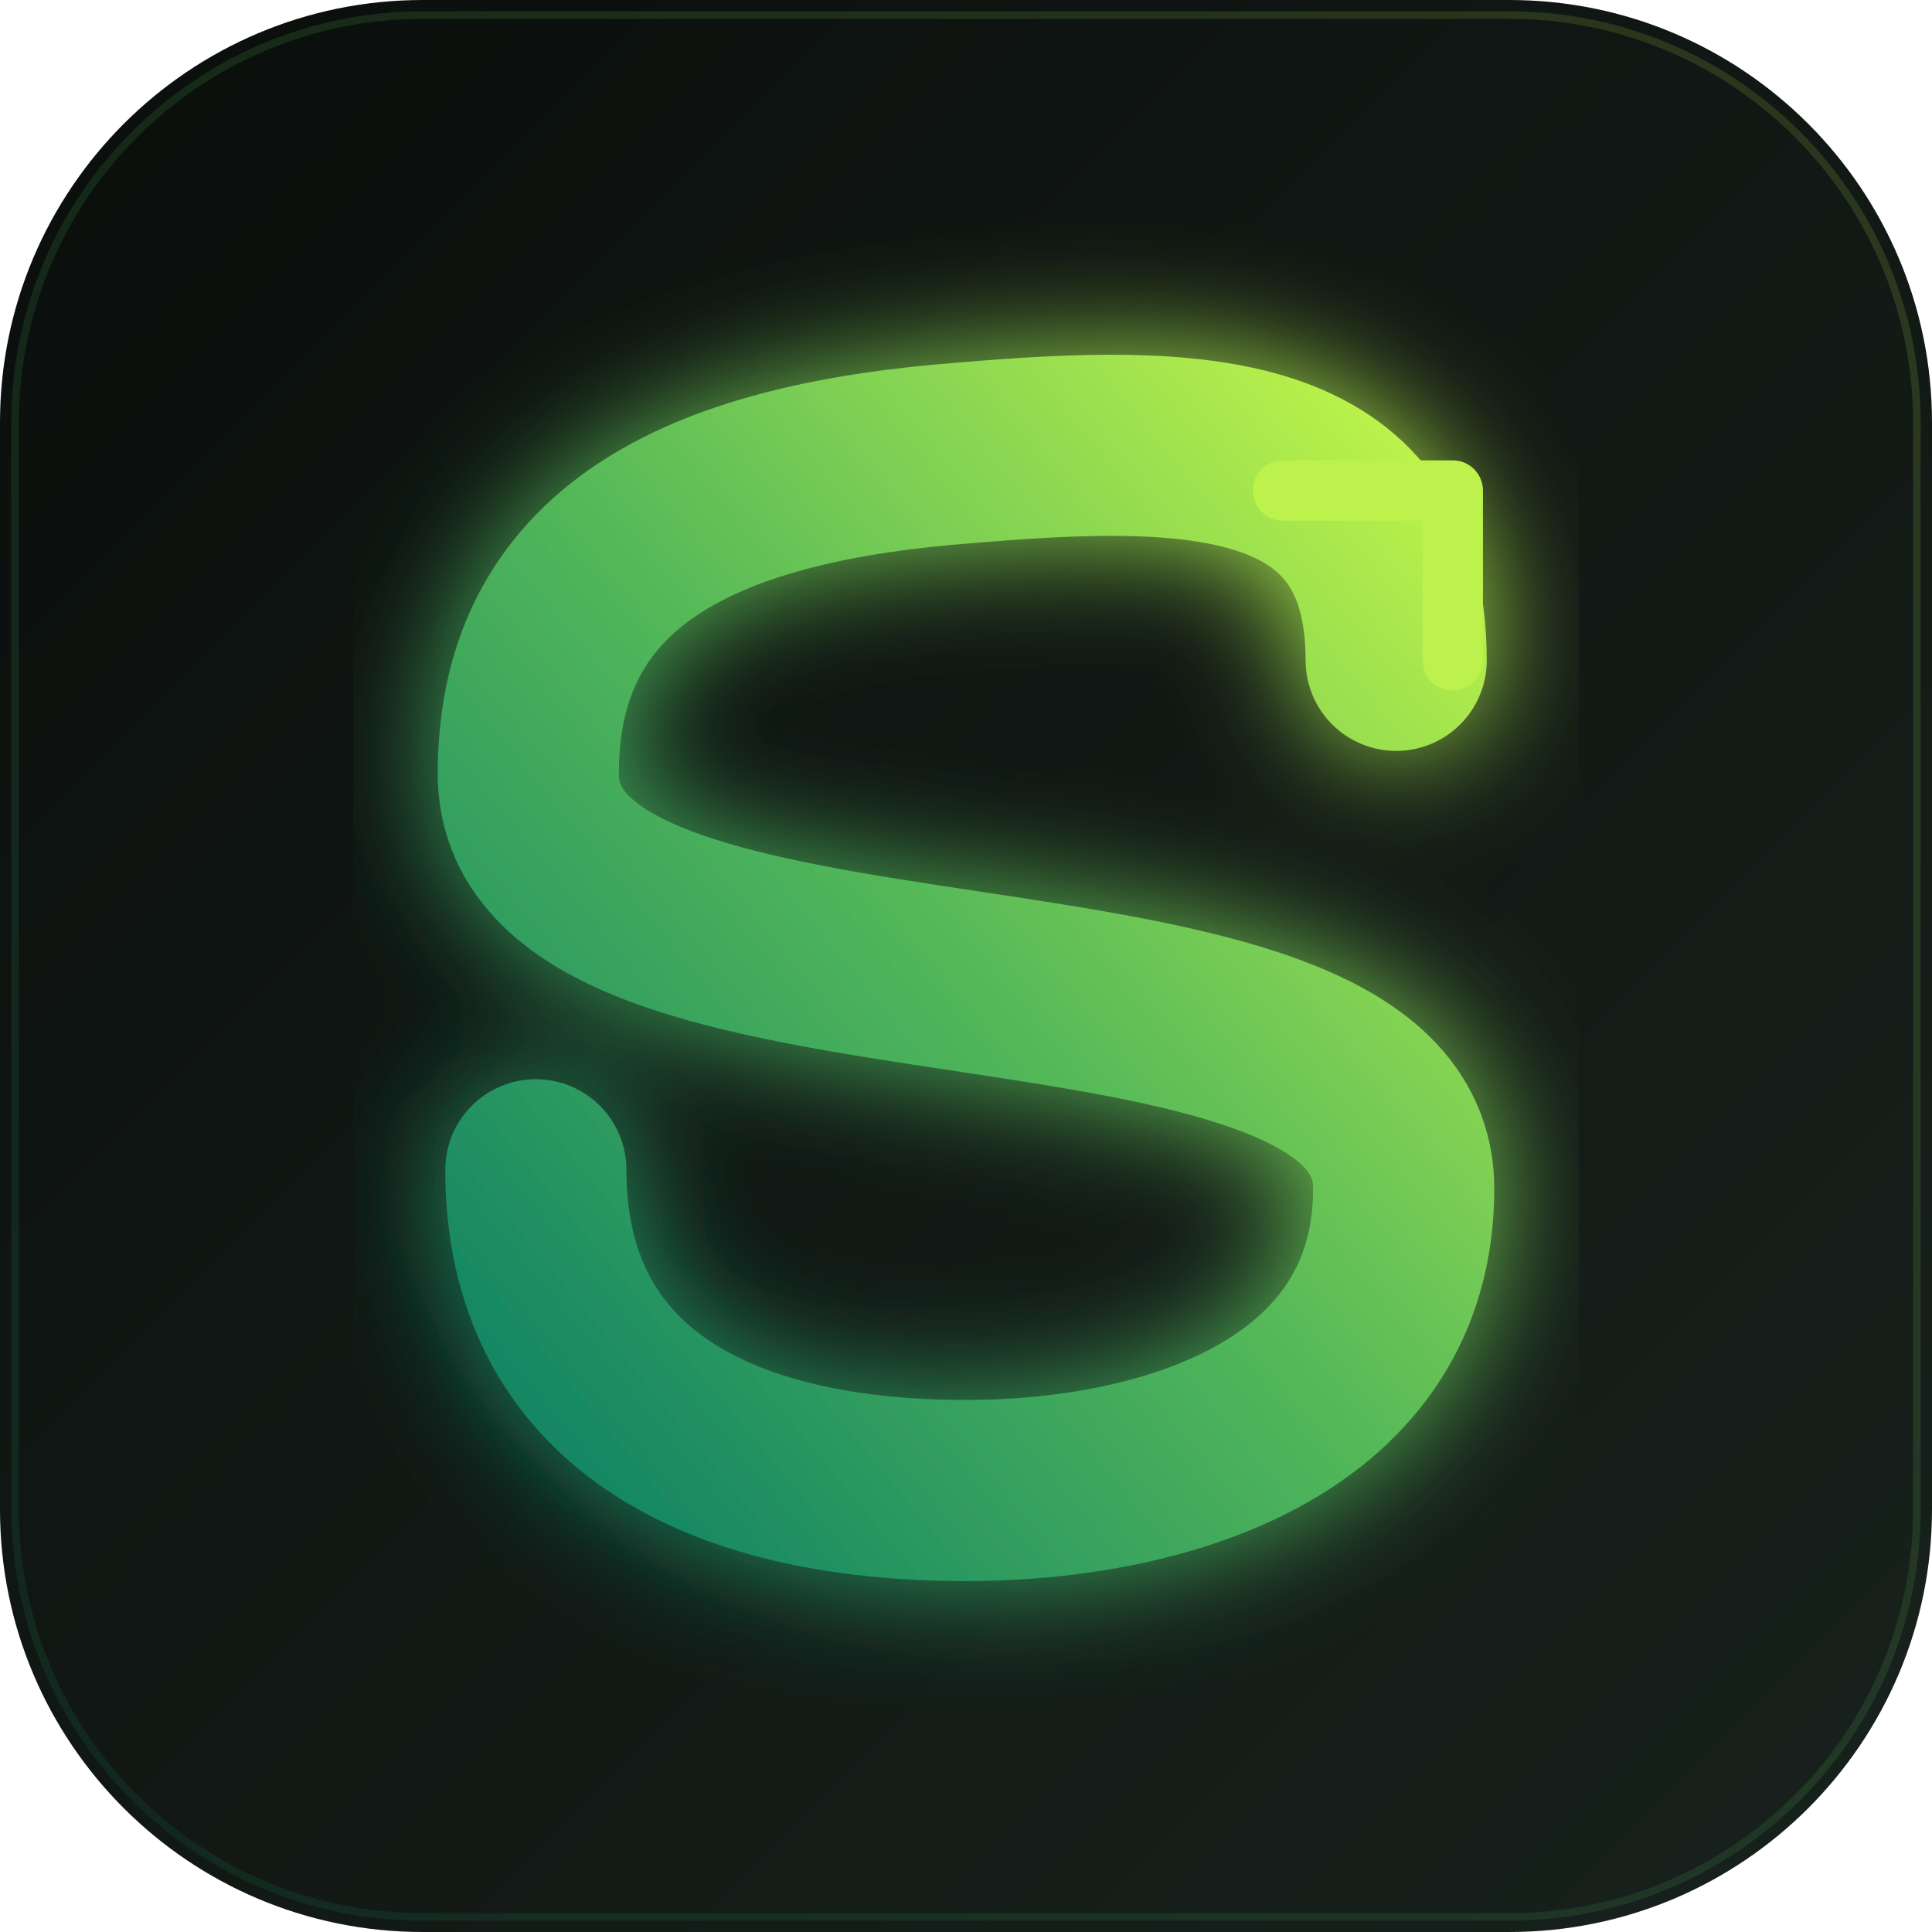
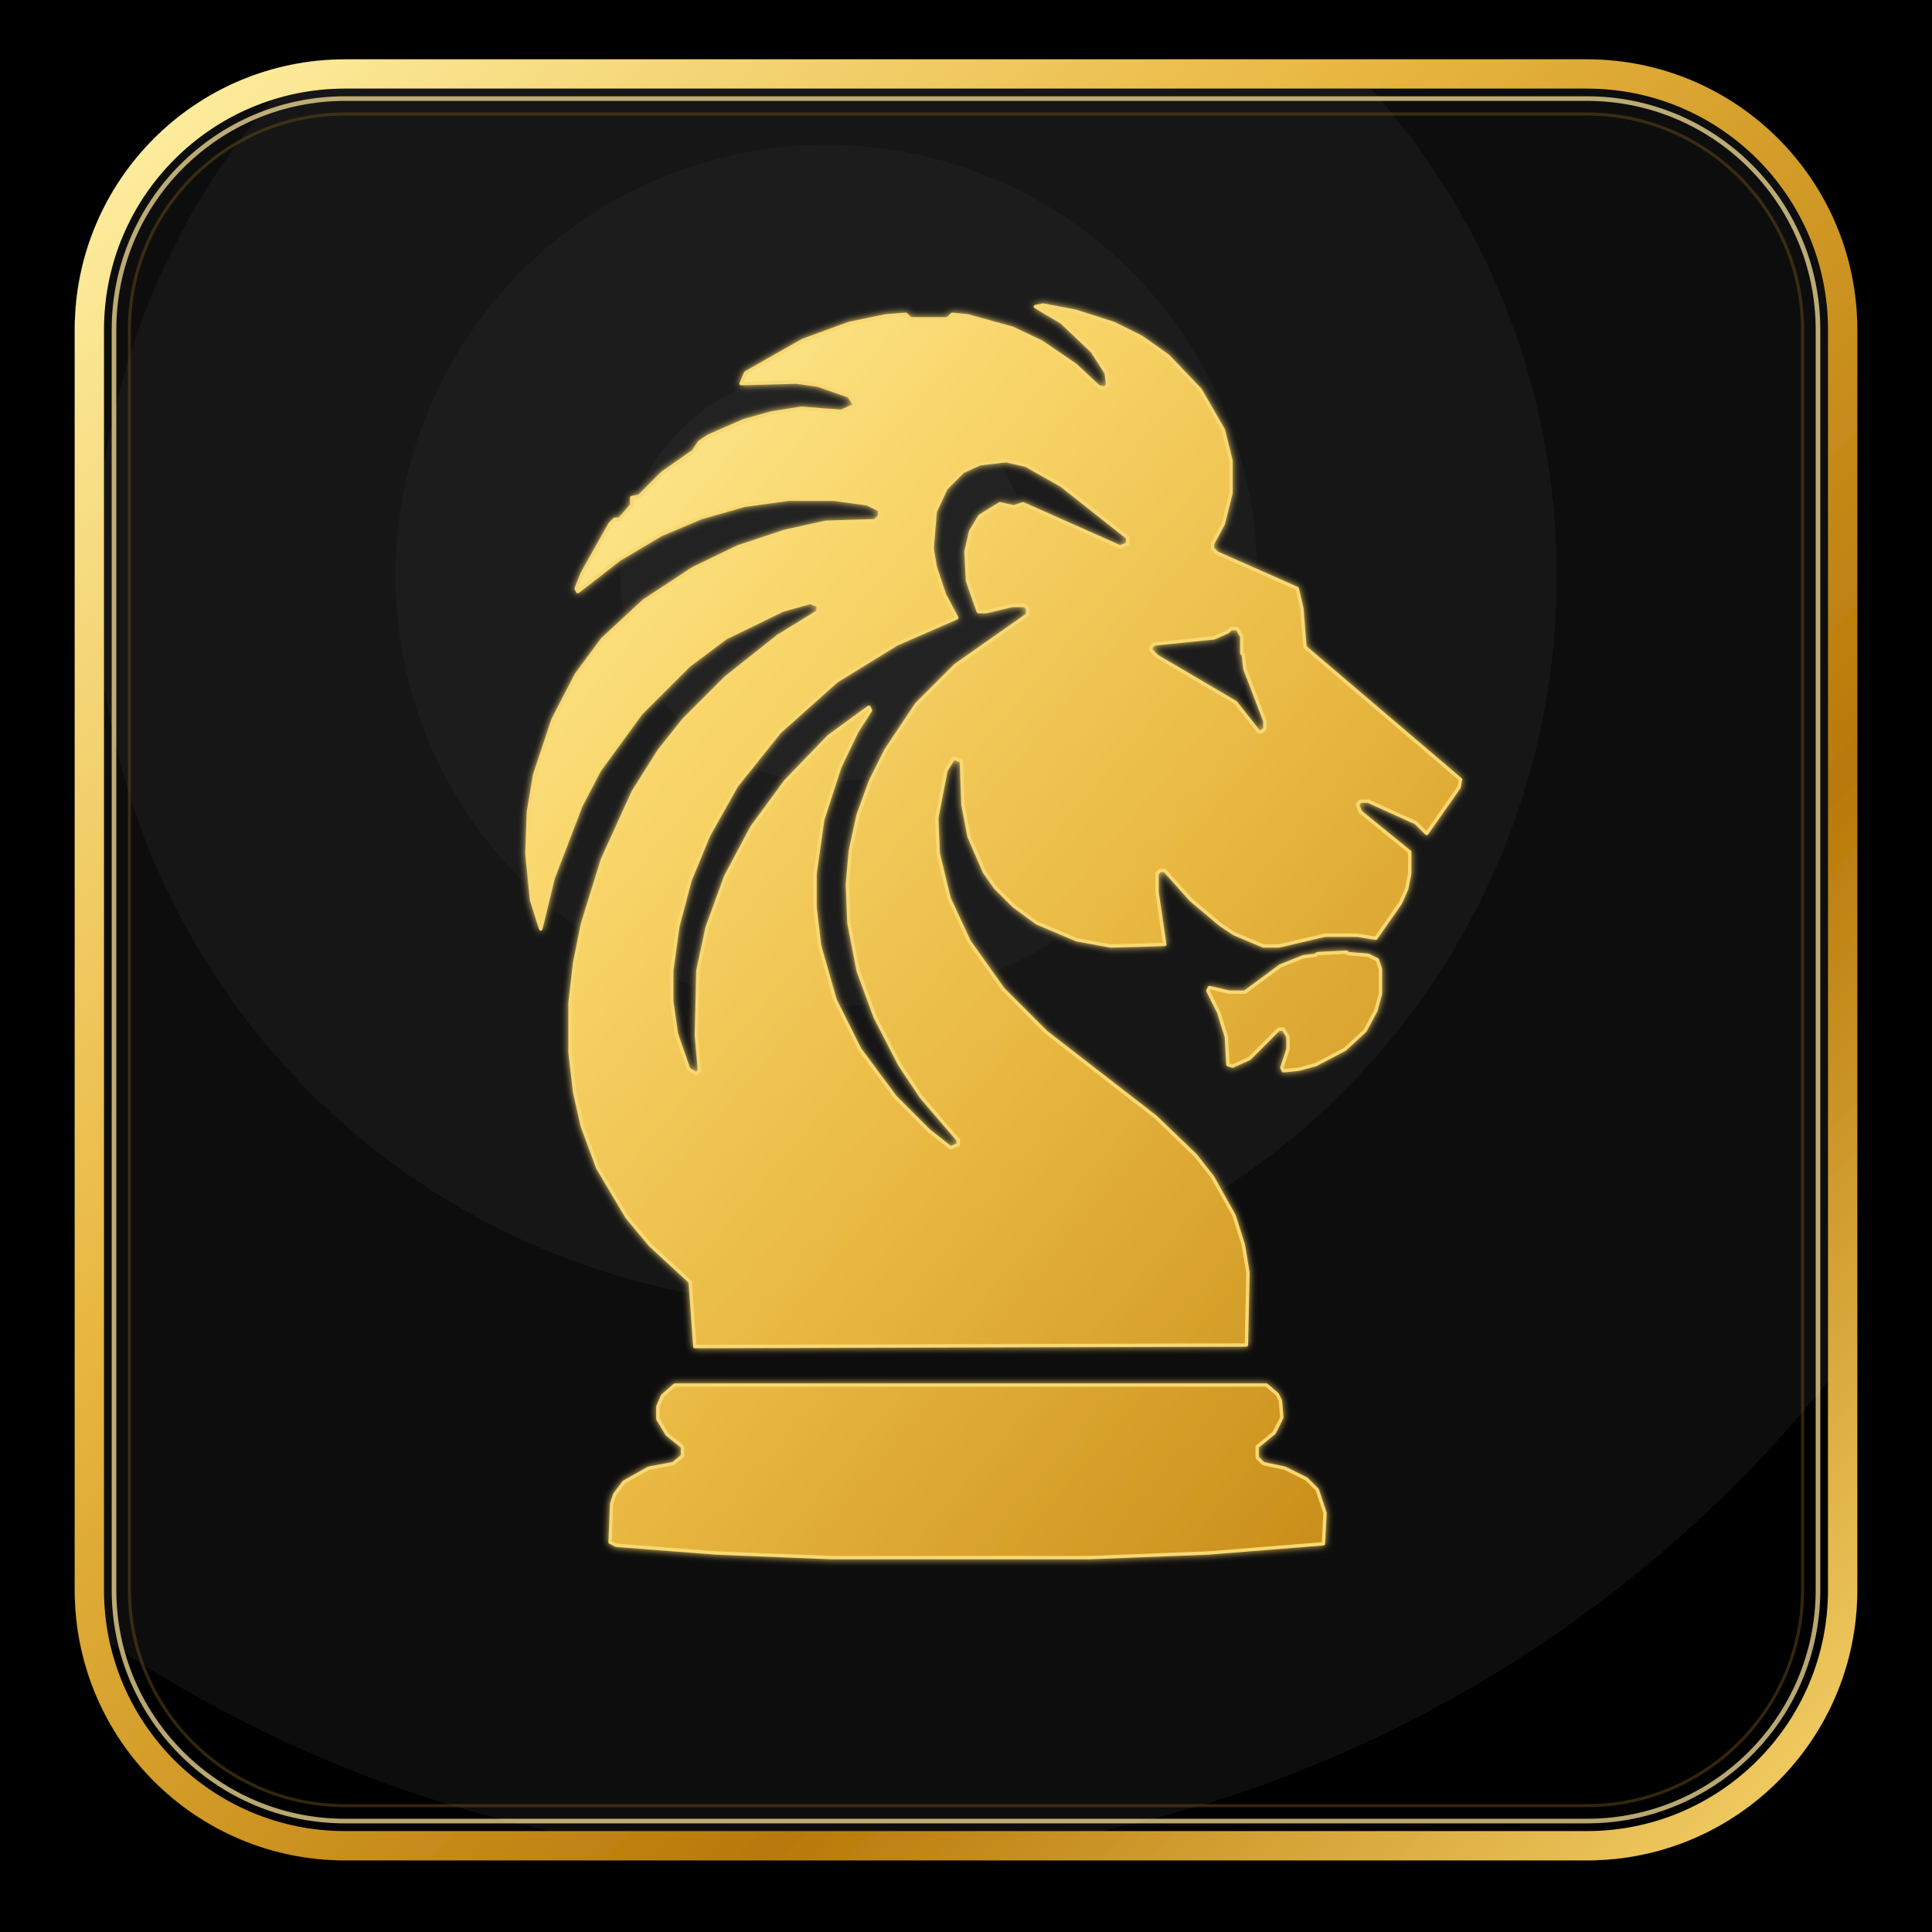
- <svg xmlns="http://www.w3.org/2000/svg" viewBox="0 0 512 512" width="100%" height="100%">
+ <svg xmlns="http://www.w3.org/2000/svg" width="1254" height="1254" viewBox="0 0 1254 1254" role="img" aria-labelledby="title desc">
  <defs>
-     <linearGradient id="bgGrad" x1="0%" y1="0%" x2="100%" y2="100%">
-       <stop offset="0%" stop-color="#0A0E0C" />
-       <stop offset="100%" stop-color="#18221D" />
+     <radialGradient id="bg" cx="42%" cy="28%" r="78%">
+       <stop offset="0" stop-color="#252525" />
+       <stop offset="0.55" stop-color="#111111" />
+       <stop offset="1" stop-color="#050505" />
+     </radialGradient>
+     <linearGradient id="gold" x1="0" y1="0" x2="0.88" y2="1">
+       <stop offset="0" stop-color="#FFF0A0" />
+       <stop offset="0.28" stop-color="#F9D66B" />
+       <stop offset="0.62" stop-color="#E7B63F" />
+       <stop offset="1" stop-color="#C88C19" />
    </linearGradient>
-     <linearGradient id="brandGrad" x1="0%" y1="100%" x2="100%" y2="0%">
-       <stop offset="0%" stop-color="#0F8265" />
-       <stop offset="50%" stop-color="#54B859" />
-       <stop offset="100%" stop-color="#BCF24B" />
+     <linearGradient id="goldEdge" x1="0" y1="0" x2="1" y2="1">
+       <stop offset="0" stop-color="#FFF1A6" />
+       <stop offset="0.35" stop-color="#E9B842" />
+       <stop offset="0.7" stop-color="#B8790A" />
+       <stop offset="1" stop-color="#F5D269" />
    </linearGradient>
-     <filter id="glow" x="-20%" y="-20%" width="140%" height="140%">
-       <feGaussianBlur stdDeviation="16" result="blur" />
-       <feComposite in="SourceGraphic" in2="blur" operator="over" />
+     <filter id="shadow" x="-20%" y="-20%" width="140%" height="150%">
+       <feDropShadow dx="0" dy="12" stdDeviation="12" flood-color="#000000" flood-opacity="0.55" />
+     </filter>
+     <filter id="softGlow" x="-20%" y="-20%" width="140%" height="140%">
+       <feGaussianBlur stdDeviation="2.4" result="blur" />
+       <feMerge>
+         <feMergeNode in="blur" />
+         <feMergeNode in="SourceGraphic" />
+       </feMerge>
    </filter>
  </defs>
-   <rect width="512" height="512" rx="112" fill="url(#bgGrad)" />
-   <rect x="4" y="4" width="504" height="504" rx="108" fill="none" stroke="url(#brandGrad)" stroke-width="2" stroke-opacity="0.15" />
-   <g filter="url(#glow)">
-     <path d="M 256 70 L 256 442" stroke="url(#brandGrad)" stroke-width="36" stroke-linecap="round" opacity="0.85" />
-     <path d="M 370 175 C 370 115, 315 115, 256 120 C 190 125, 140 145, 140 205 C 140 280, 372 240, 372 315 C 372 375, 310 395, 256 395 C 190 395, 142 370, 142 310" fill="none" stroke="url(#brandGrad)" stroke-width="48" stroke-linecap="round" stroke-linejoin="round" />
-   </g>
-   <path d="M 340 130 L 385 130 L 385 175" fill="none" stroke="#BCF24B" stroke-width="16" stroke-linecap="round" stroke-linejoin="round" />
+   <rect x="0" y="0" width="1254" height="1254" fill="#000000" />
+   <rect x="58" y="48" width="1138" height="1150" rx="166" fill="url(#bg)" stroke="url(#goldEdge)" stroke-width="19" filter="url(#shadow)" />
+   <rect x="74" y="64" width="1106" height="1118" rx="150" fill="none" stroke="#FFE89A" stroke-opacity="0.72" stroke-width="3" />
+   <rect x="84" y="74" width="1086" height="1098" rx="140" fill="none" stroke="#5D4615" stroke-opacity="0.55" stroke-width="2" />
+   <path d="M 396 1001 L 400 1003 L 465 1008 L 540 1011 L 707 1011 L 784 1008 L 859 1002 L 860 982 L 855 967 L 848 960 L 834 953 L 820 950 L 816 946 L 816 939 L 827 930 L 832 920 L 831 909 L 829 905 L 822 899 L 438 899 L 430 906 L 427 913 L 427 921 L 433 931 L 443 939 L 443 945 L 437 950 L 421 953 L 405 962 L 399 970 L 397 976 Z M 894 623 L 888 620 L 875 619 L 874 618 L 855 619 L 854 620 L 846 621 L 831 627 L 808 644 L 798 644 L 785 641 L 784 643 L 791 657 L 796 673 L 797 691 L 800 692 L 811 687 L 830 668 L 833 668 L 836 673 L 836 681 L 832 693 L 833 695 L 843 694 L 854 691 L 873 681 L 886 669 L 893 656 L 896 645 L 896 629 Z M 723 210 L 698 202 L 677 198 L 672 199 L 689 209 L 709 228 L 718 242 L 719 250 L 717 252 L 713 251 L 698 237 L 676 222 L 657 213 L 628 205 L 618 204 L 615 207 L 591 207 L 588 204 L 575 205 L 551 210 L 521 221 L 484 242 L 481 249 L 517 248 L 531 250 L 551 257 L 555 263 L 546 267 L 520 265 L 501 268 L 483 273 L 460 283 L 454 287 L 450 293 L 430 307 L 415 322 L 410 323 L 410 328 L 402 337 L 399 337 L 396 340 L 378 372 L 374 382 L 375 384 L 402 363 L 429 347 L 455 336 L 483 328 L 512 324 L 541 324 L 563 327 L 571 331 L 571 335 L 568 338 L 536 339 L 509 345 L 479 355 L 450 369 L 418 390 L 391 415 L 374 438 L 359 467 L 347 503 L 343 527 L 342 554 L 345 584 L 351 603 L 359 570 L 377 523 L 389 500 L 416 463 L 447 432 L 471 414 L 508 396 L 526 391 L 531 393 L 531 397 L 505 413 L 471 440 L 444 467 L 428 487 L 411 514 L 391 558 L 378 600 L 373 625 L 370 651 L 370 683 L 373 709 L 378 731 L 388 758 L 407 790 L 422 808 L 448 832 L 451 874 L 809 873 L 810 826 L 807 808 L 801 789 L 787 764 L 776 750 L 750 725 L 679 670 L 651 642 L 629 611 L 616 583 L 609 554 L 608 531 L 614 500 L 619 492 L 624 494 L 625 522 L 629 543 L 639 566 L 646 576 L 658 588 L 673 599 L 699 610 L 721 614 L 756 613 L 751 579 L 751 567 L 753 565 L 756 565 L 773 584 L 792 600 L 801 606 L 820 614 L 830 614 L 860 607 L 881 607 L 893 609 L 909 586 L 913 577 L 915 567 L 915 553 L 883 527 L 881 522 L 883 520 L 888 520 L 919 534 L 926 541 L 947 511 L 948 506 L 847 420 L 845 395 L 842 382 L 790 359 L 787 356 L 787 353 L 794 340 L 799 320 L 799 299 L 794 279 L 779 253 L 758 231 L 741 219 Z M 747 420 L 749 418 L 788 414 L 797 410 L 799 408 L 803 408 L 806 413 L 806 424 L 807 425 L 808 434 L 821 468 L 821 473 L 819 475 L 817 475 L 802 456 L 751 426 L 747 422 Z M 653 299 L 666 302 L 689 315 L 732 349 L 732 353 L 727 355 L 664 327 L 658 329 L 649 327 L 636 335 L 630 345 L 627 358 L 628 377 L 635 397 L 640 397 L 657 393 L 665 393 L 667 395 L 667 399 L 620 432 L 595 457 L 575 487 L 565 507 L 557 529 L 552 552 L 550 574 L 551 599 L 557 630 L 568 660 L 584 691 L 598 712 L 622 740 L 622 743 L 617 745 L 603 734 L 581 712 L 558 681 L 542 649 L 532 614 L 529 589 L 529 567 L 534 532 L 545 498 L 556 475 L 565 461 L 564 459 L 538 478 L 510 507 L 488 537 L 471 569 L 459 602 L 453 630 L 452 672 L 454 695 L 452 697 L 447 694 L 439 671 L 436 650 L 436 630 L 440 601 L 448 571 L 460 542 L 478 510 L 506 475 L 543 442 L 582 418 L 621 401 L 613 386 L 607 368 L 605 356 L 607 332 L 614 317 L 625 306 L 636 301 Z" fill="url(#gold)" fill-rule="evenodd" stroke="#F8D872" stroke-width="2.2" stroke-linejoin="round" filter="url(#softGlow)" />
</svg>
